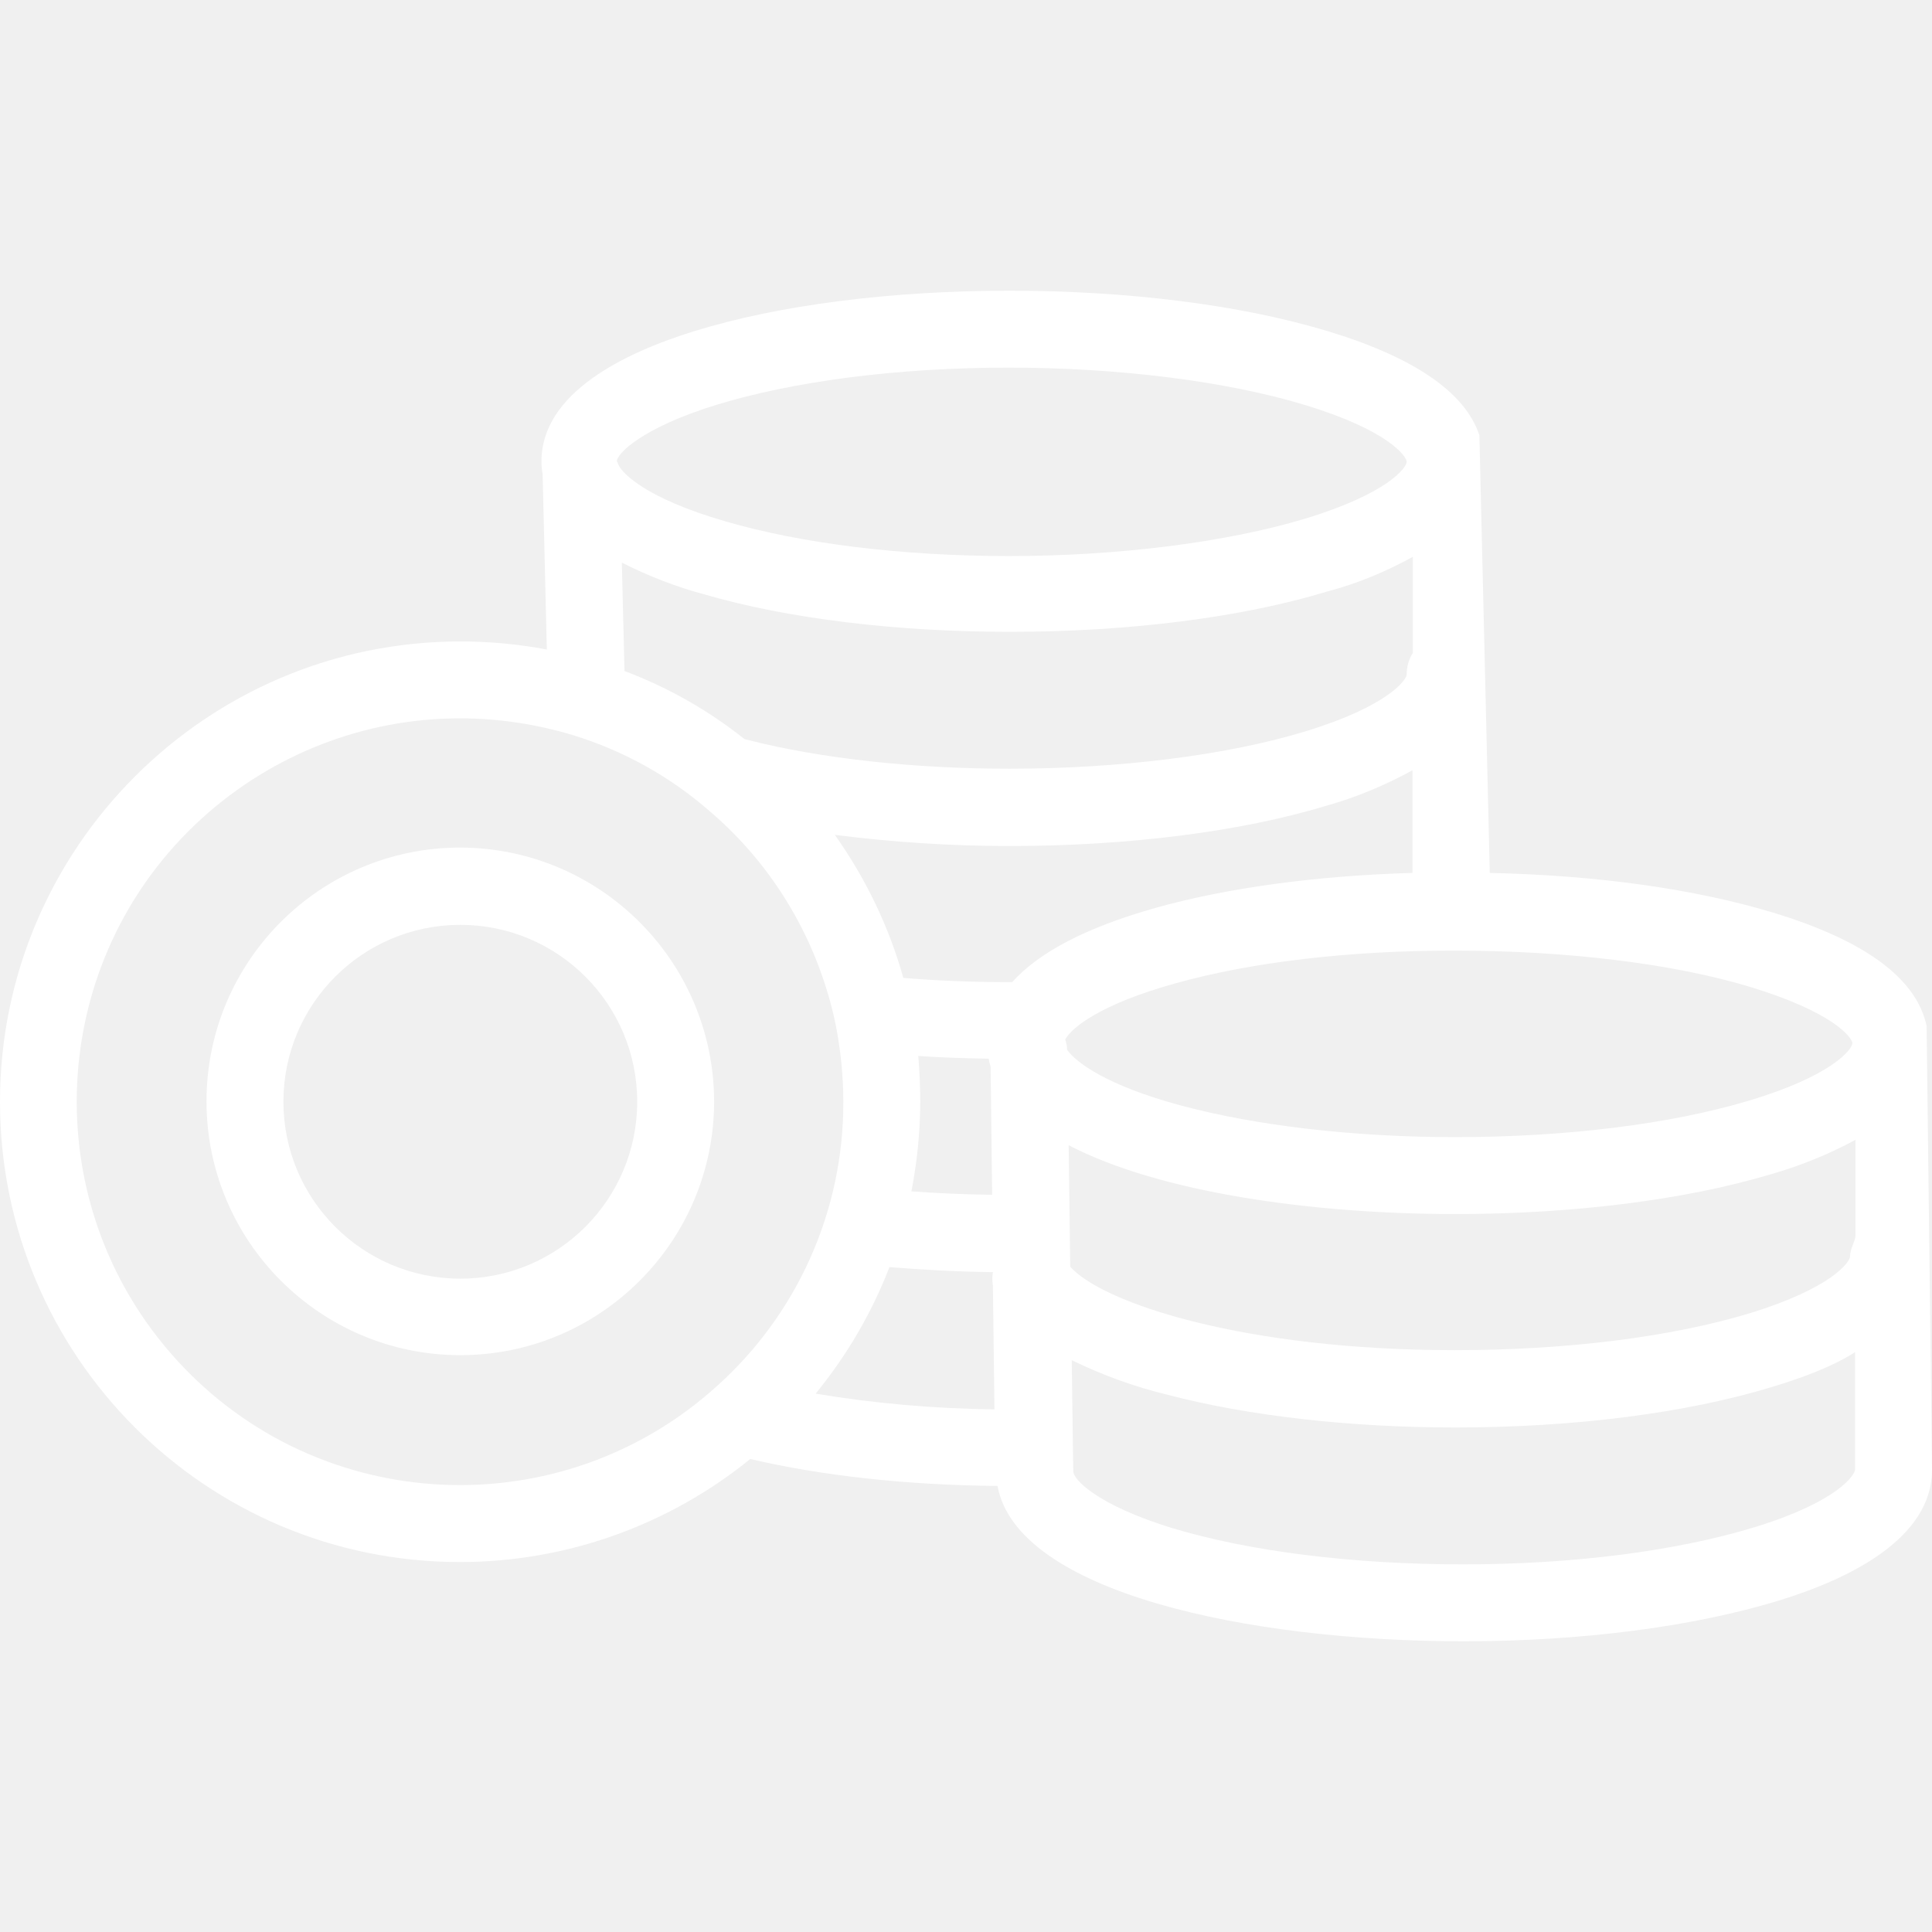
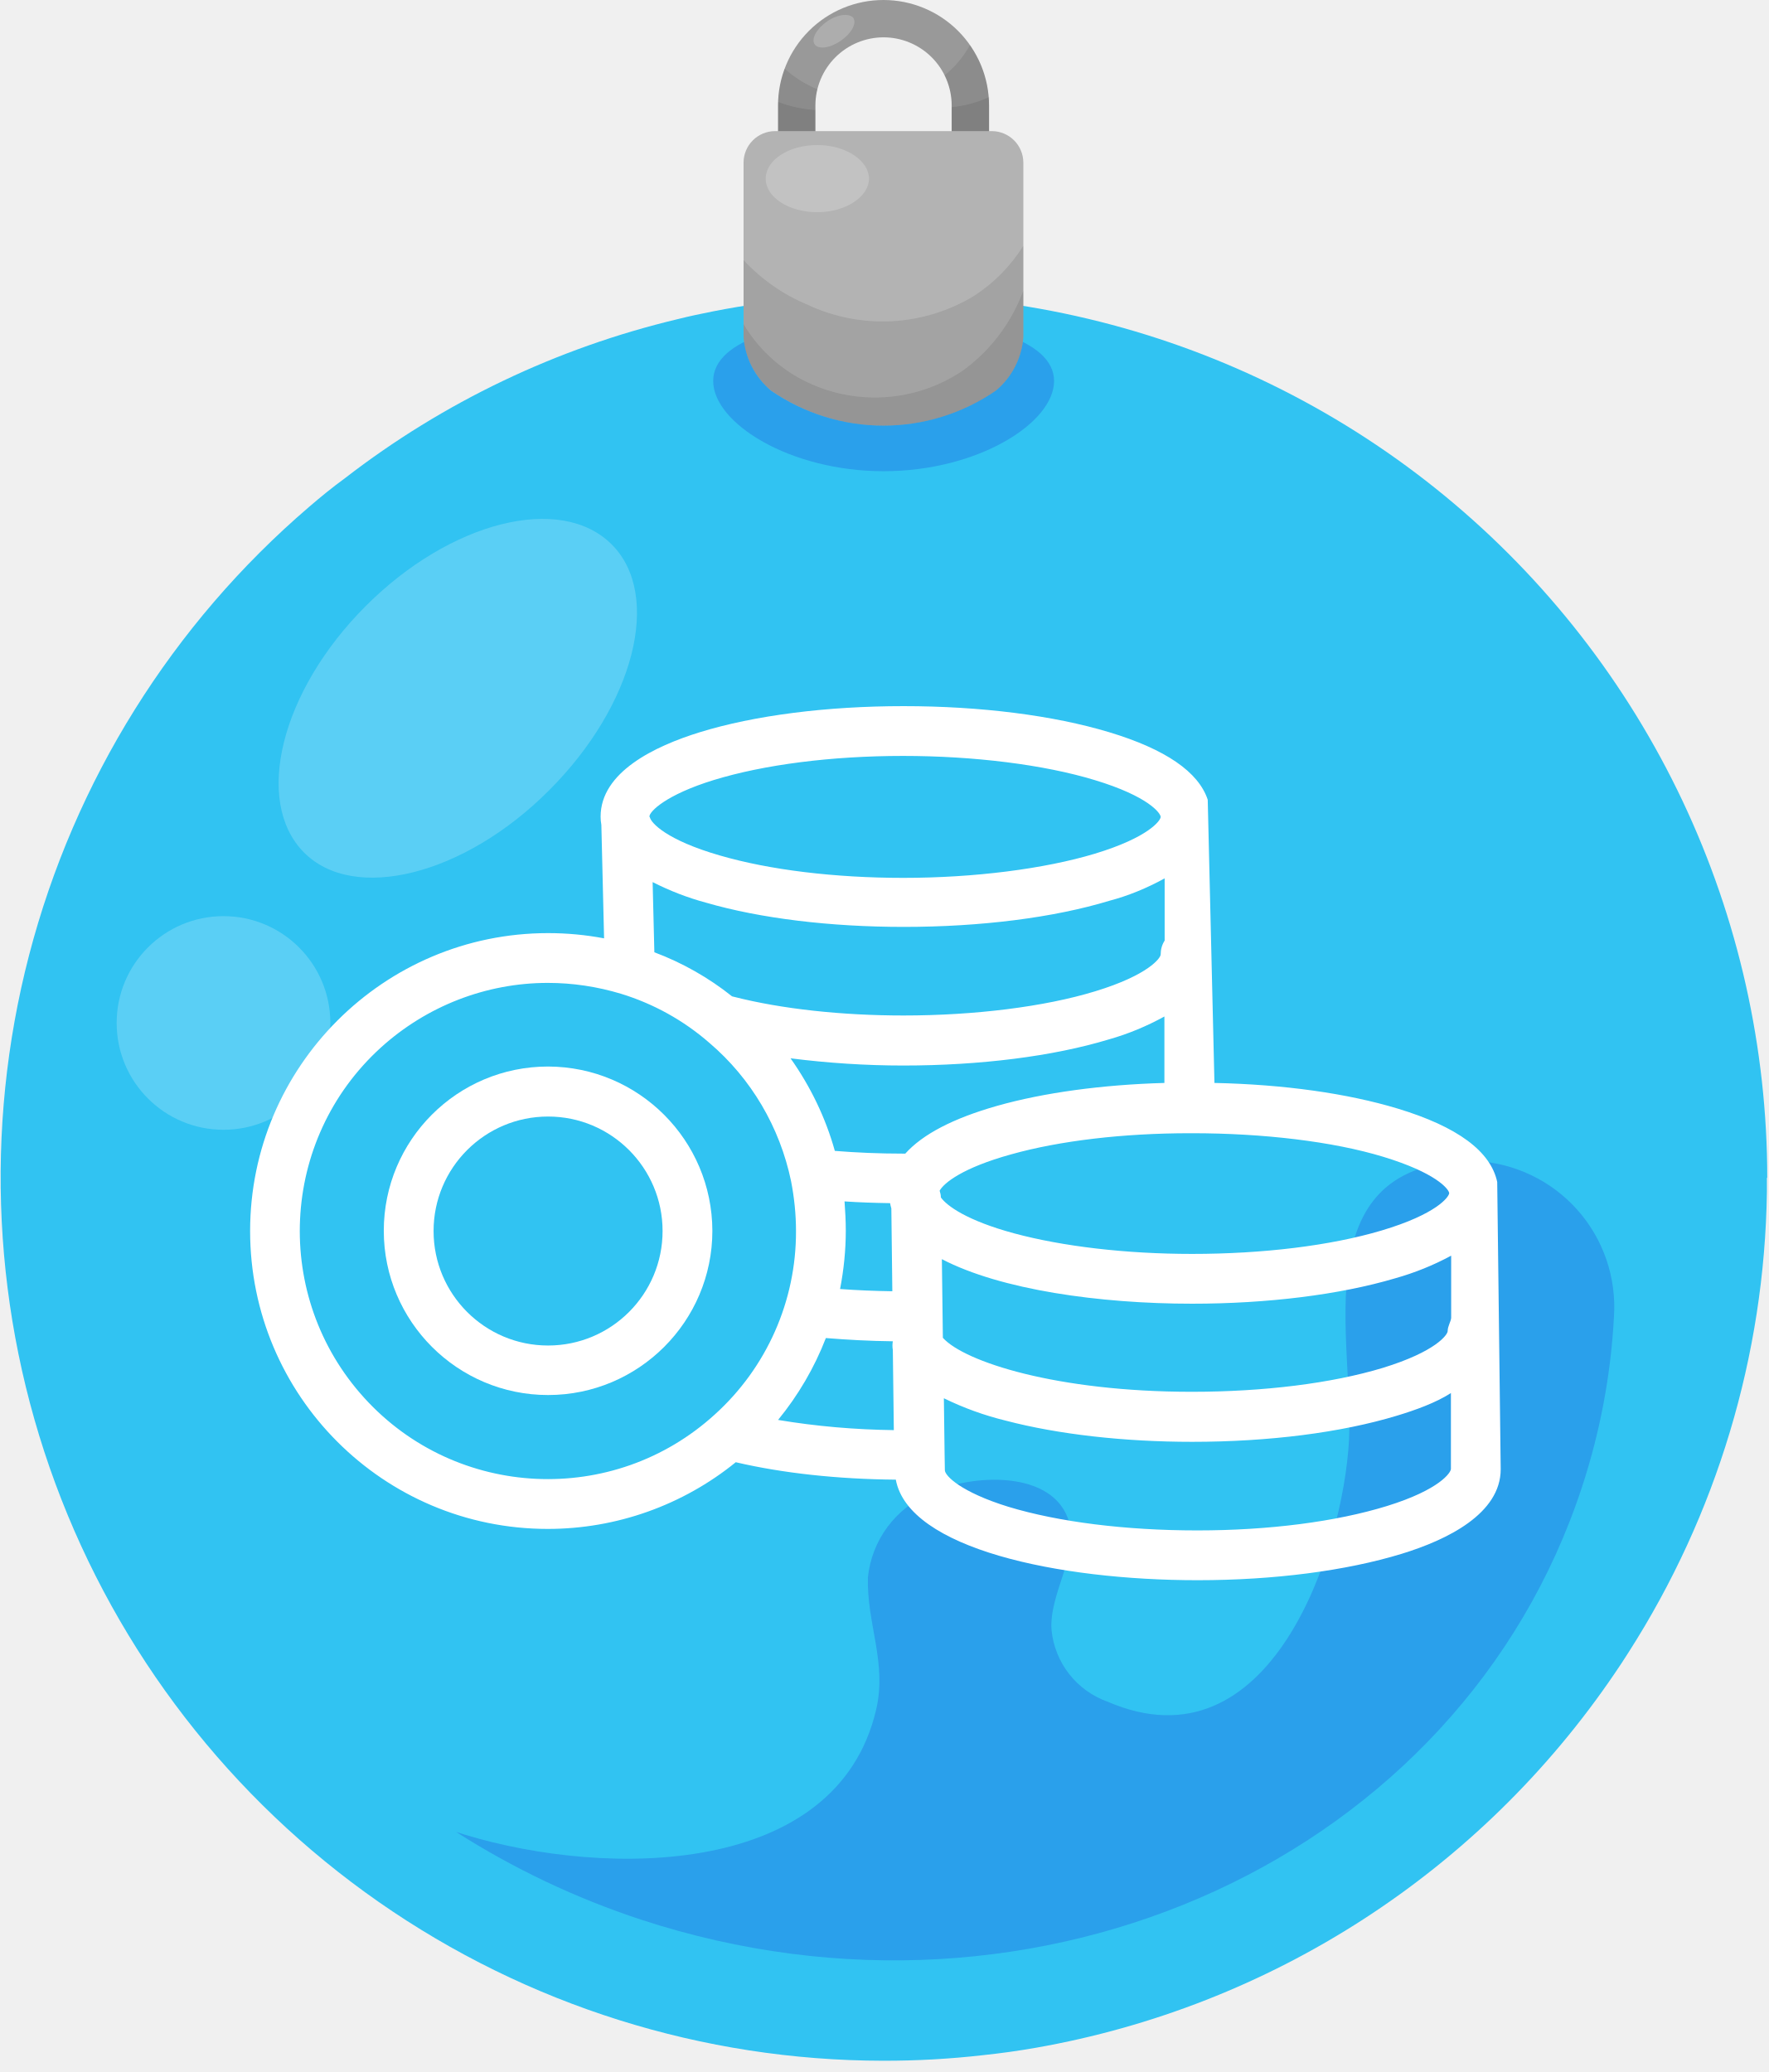
- <svg xmlns="http://www.w3.org/2000/svg" width="70" height="70" viewBox="0 0 70 70" fill="none">
-   <path d="M69.805 37.174C69.443 35.46 67.59 34.08 64.232 33.063C61.417 32.213 57.878 31.712 53.977 31.628L53.601 15.772C53.085 14.212 51.232 12.944 48.097 11.996C44.962 11.049 40.88 10.533 36.574 10.533C32.283 10.533 28.229 11.049 25.163 11.996C22.641 12.777 19.618 14.226 19.618 16.72C19.618 16.873 19.632 17.026 19.66 17.18L19.813 23.533C18.782 23.338 17.737 23.241 16.678 23.241C7.482 23.241 0 30.723 0 39.918C0 49.128 7.454 56.596 16.664 56.596C20.496 56.596 24.216 55.273 27.183 52.862C29.803 53.475 32.882 53.81 36.142 53.838C36.853 57.697 45.227 59.467 53.029 59.467C57.321 59.467 61.361 58.937 64.455 57.99C67.004 57.209 70 55.746 70 53.252L69.805 37.174ZM25.944 14.672C28.758 13.808 32.534 13.32 36.547 13.32C40.517 13.32 44.433 13.808 47.275 14.672C50.312 15.591 50.967 16.539 50.967 16.734C50.967 16.929 50.312 17.876 47.275 18.796C44.447 19.646 40.531 20.147 36.56 20.147C32.715 20.147 29.064 19.701 26.292 18.893C23.296 18.029 22.446 17.068 22.377 16.762C22.377 16.748 22.363 16.734 22.349 16.72C22.349 16.427 23.282 15.494 25.944 14.672ZM51.19 20.175V23.658C51.037 23.895 50.967 24.16 50.967 24.439C50.967 24.62 50.312 25.581 47.289 26.501C44.461 27.365 40.545 27.852 36.574 27.852C33.133 27.852 29.761 27.49 27.086 26.807C27.044 26.793 27.002 26.793 26.974 26.779C25.665 25.735 24.188 24.898 22.627 24.313L22.53 20.384C23.491 20.872 24.494 21.262 25.539 21.541C28.563 22.418 32.478 22.892 36.588 22.892C40.894 22.892 44.976 22.377 48.097 21.429C49.156 21.151 50.201 20.719 51.19 20.175ZM26.013 50.187C20.342 55.356 11.551 54.938 6.395 49.267C1.24 43.597 1.644 34.805 7.315 29.65C9.879 27.323 13.209 26.027 16.664 26.027C18.057 26.027 19.437 26.236 20.774 26.64C22.586 27.198 24.271 28.131 25.707 29.385C28.047 31.377 29.65 34.108 30.277 37.118C30.458 38.037 30.555 38.985 30.555 39.918C30.569 43.834 28.911 47.568 26.013 50.187ZM29.552 50.494C30.681 49.114 31.586 47.568 32.227 45.91C33.426 46.007 34.679 46.077 35.975 46.091C35.947 46.258 35.947 46.411 35.975 46.578L36.031 51.065C33.871 51.037 31.712 50.856 29.552 50.494ZM33.272 38.26C34.094 38.316 34.944 38.344 35.822 38.358C35.836 38.455 35.864 38.553 35.892 38.651L35.947 43.29C34.944 43.276 33.955 43.234 33.022 43.165C33.23 42.092 33.342 40.991 33.342 39.904C33.342 39.361 33.314 38.818 33.272 38.26ZM36.672 35.585C36.63 35.585 36.602 35.585 36.56 35.585C35.209 35.585 33.927 35.529 32.729 35.432C32.213 33.579 31.363 31.823 30.249 30.249C32.339 30.514 34.457 30.653 36.56 30.653C40.866 30.653 44.948 30.137 48.069 29.19C49.156 28.883 50.187 28.451 51.176 27.908V31.628C47.693 31.726 44.419 32.172 41.813 32.91C39.361 33.607 37.647 34.498 36.672 35.585ZM38.595 37.661C38.832 37.229 39.877 36.379 42.594 35.627C45.324 34.861 48.877 34.443 52.611 34.443H52.723C56.708 34.443 60.609 34.903 63.438 35.766C66.363 36.658 67.074 37.55 67.116 37.787V37.801C67.102 38.01 66.419 38.971 63.326 39.891C60.47 40.74 56.694 41.2 52.723 41.2C49.031 41.2 45.478 40.782 42.747 40.044C40.127 39.333 38.999 38.511 38.664 38.037C38.664 37.912 38.636 37.787 38.595 37.661ZM67.213 53.239C67.213 53.434 66.6 54.395 63.633 55.315C60.79 56.192 57.028 56.68 53.016 56.68C48.989 56.68 45.241 56.206 42.44 55.356C39.779 54.534 38.887 53.615 38.887 53.308C38.887 53.294 38.887 53.294 38.887 53.28L38.873 52.43L38.832 49.282C39.946 49.825 41.103 50.243 42.301 50.535C45.227 51.302 48.919 51.72 52.723 51.72C57.028 51.72 61.069 51.204 64.19 50.257C65.207 49.95 66.377 49.532 67.213 48.989V53.239ZM67.032 45.52C67.032 45.715 66.391 46.662 63.396 47.582C60.539 48.446 56.75 48.919 52.709 48.919C45.129 48.919 39.974 47.233 38.776 45.896L38.72 41.493C42.008 43.207 47.54 43.987 52.723 43.987C56.959 43.987 60.985 43.485 64.092 42.566C65.179 42.259 66.224 41.841 67.227 41.298V44.781C67.213 44.99 67.032 45.241 67.032 45.52Z" fill="white" />
-   <path d="M16.678 30.709C11.592 30.709 7.482 34.833 7.482 39.904C7.482 44.976 11.606 49.1 16.678 49.1C21.75 49.1 25.874 44.976 25.874 39.904C25.86 34.833 21.75 30.723 16.678 30.709ZM16.678 46.328C13.139 46.328 10.269 43.457 10.269 39.918C10.269 36.379 13.139 33.509 16.678 33.509C20.217 33.509 23.087 36.379 23.087 39.918C23.087 43.457 20.217 46.328 16.678 46.328Z" fill="white" />
+ <svg xmlns="http://www.w3.org/2000/svg" width="99" height="116" viewBox="0 0 99 116" fill="none">
+   <g clip-path="url(#clip0)">
+     <path d="M98.9 65.92C98.9 66.12 98.9 66.33 98.9 66.53V66.74C98.769 75.88 96.088 84.802 91.16 92.5C90.9 92.91 90.64 93.31 90.37 93.7C86.65 99.178 81.868 103.855 76.308 107.452C70.748 111.048 64.522 113.493 58 114.64C57.02 114.813 56.02 114.953 55 115.06C53.154 115.27 51.298 115.373 49.44 115.37C39.339 115.361 29.484 112.258 21.199 106.481C12.914 100.703 6.598 92.526 3.098 83.052C-0.401 73.576 -0.915 63.257 1.626 53.481C4.167 43.706 9.64 34.942 17.31 28.37C17.95 27.82 18.61 27.28 19.31 26.77C24.811 22.516 31.155 19.483 37.92 17.87C38.59 17.7 39.27 17.56 39.92 17.43C47.086 16.023 54.476 16.22 61.557 18.008C68.638 19.795 75.236 23.128 80.876 27.767C86.516 32.407 91.059 38.238 94.179 44.841C97.299 51.444 98.918 58.657 98.92 65.96L98.9 65.92Z" fill="#31C3F2" />
+     <g style="mix-blend-mode:multiply" opacity="0.3">
+       <path d="M82 65C73 65.37 75.79 75 75.51 80.62C75.17 86.85 71.1 99.2 62 95.27C61.151 94.969 60.406 94.434 59.849 93.726C59.294 93.017 58.95 92.166 58.86 91.27C58.7 89.27 60.38 87.04 59.86 85.27C59.03 82.19 54.22 82.54 52.07 83.61C51.119 84.007 50.294 84.654 49.679 85.481C49.065 86.308 48.685 87.285 48.58 88.31C48.51 90.91 49.66 93.08 49.04 95.72C46.85 105.08 34.04 105.14 26.04 102.72L25.53 102.56C28.761 104.623 32.238 106.272 35.88 107.47C58.18 114.78 81.77 103.94 88.55 83.25C89.567 80.16 90.169 76.949 90.34 73.7C90.41 72.619 90.265 71.535 89.913 70.51C89.561 69.486 89.009 68.541 88.289 67.732C87.569 66.923 86.695 66.264 85.718 65.795C84.742 65.326 83.682 65.056 82.6 65C82.393 65 82.193 65 82 65Z" fill="#9064E3" />
+     </g>
+     <g style="mix-blend-mode:screen" opacity="0.2">
+       <path d="M30.73 44.25C26 49 19.8 50.56 17 47.71C14.2 44.86 15.7 38.71 20.46 33.94C25.22 29.17 31.39 27.63 34.24 30.48C37.09 33.33 35.49 39.5 30.73 44.25Z" fill="white" />
+     </g>
+     <g style="mix-blend-mode:screen" opacity="0.2">
+       <path d="M12.51 63.25C15.813 63.25 18.49 60.573 18.49 57.27C18.49 53.967 15.813 51.29 12.51 51.29C9.207 51.29 6.53 53.967 6.53 57.27C6.53 60.573 9.207 63.25 12.51 63.25Z" fill="white" />
+     </g>
+     <g style="mix-blend-mode:multiply" opacity="0.3">
+       <path d="M59 21.33C59 23.68 54.73 26.38 49.46 26.38C44.19 26.38 39.92 23.68 39.92 21.33C39.92 18.98 44.19 17.85 49.46 17.85C54.73 17.85 59 19 59 21.33Z" fill="#9064E3" />
+     </g>
+     <path d="M49.45 2.09C50.461 2.09 51.431 2.491 52.148 3.205C52.864 3.92 53.267 4.889 53.27 5.9V8.77C53.296 9.287 53.217 9.805 53.038 10.291C52.858 10.777 52.581 11.221 52.224 11.597C51.867 11.972 51.438 12.271 50.962 12.476C50.486 12.68 49.973 12.785 49.455 12.785C48.937 12.785 48.424 12.68 47.948 12.476C47.472 12.271 47.042 11.972 46.686 11.597C46.329 11.221 46.052 10.777 45.872 10.291C45.693 9.805 45.613 9.287 45.64 8.77V5.9C45.643 4.89 46.045 3.923 46.759 3.209C47.473 2.495 48.44 2.093 49.45 2.09ZM49.45 0C47.885 0 46.385 0.622 45.278 1.728C44.172 2.835 43.55 4.335 43.55 5.9V8.77C43.517 9.566 43.646 10.36 43.928 11.105C44.21 11.85 44.639 12.53 45.191 13.105C45.742 13.68 46.404 14.137 47.137 14.45C47.87 14.762 48.658 14.923 49.455 14.923C50.252 14.923 51.04 14.762 51.773 14.45C52.505 14.137 53.167 13.68 53.719 13.105C54.27 12.53 54.7 11.85 54.982 11.105C55.264 10.36 55.393 9.566 55.36 8.77V5.9C55.357 4.334 54.733 2.834 53.625 1.727C52.517 0.621 51.016 -2.24131e-06 49.45 0V0Z" fill="#999999" />
+     <g style="mix-blend-mode:multiply" opacity="0.1">
+       <path d="M54.29 2.53C53.93 3.18 53.448 3.754 52.87 4.22C53.13 4.742 53.267 5.317 53.27 5.9V8.77C53.296 9.287 53.217 9.805 53.038 10.291C52.858 10.777 52.581 11.221 52.224 11.597C51.867 11.972 51.438 12.271 50.962 12.476C50.486 12.68 49.973 12.785 49.455 12.785C48.937 12.785 48.424 12.68 47.948 12.476C47.472 12.271 47.042 11.972 46.686 11.597C46.329 11.221 46.052 10.777 45.872 10.291C45.693 9.805 45.613 9.287 45.64 8.77V5.9C45.639 5.597 45.676 5.294 45.75 5C45.08 4.722 44.461 4.333 43.92 3.85C43.678 4.489 43.553 5.167 43.55 5.85V8.77C43.517 9.566 43.646 10.36 43.928 11.105C44.21 11.85 44.639 12.53 45.191 13.105C45.742 13.68 46.404 14.137 47.137 14.45C47.87 14.762 48.658 14.923 49.455 14.923C50.252 14.923 51.04 14.762 51.773 14.45C52.505 14.137 53.167 13.68 53.719 13.105C54.27 12.53 54.7 11.85 54.982 11.105C55.264 10.36 55.393 9.566 55.36 8.77V5.9C55.359 4.693 54.986 3.516 54.29 2.53Z" fill="#1A1A1A" />
+     </g>
+     <g style="mix-blend-mode:multiply" opacity="0.1">
+       <path d="M53.27 6V8.77C53.296 9.287 53.217 9.805 53.038 10.291C52.858 10.777 52.581 11.221 52.224 11.597C51.867 11.972 51.438 12.271 50.962 12.476C50.486 12.68 49.973 12.785 49.455 12.785C48.937 12.785 48.424 12.68 47.948 12.476C47.472 12.271 47.042 11.972 46.686 11.597C46.329 11.221 46.052 10.777 45.872 10.291C45.693 9.805 45.613 9.287 45.64 8.77V6.16C44.928 6.115 44.227 5.963 43.56 5.71C43.555 5.773 43.555 5.837 43.56 5.9V8.77C43.527 9.566 43.656 10.36 43.938 11.105C44.22 11.85 44.649 12.53 45.201 13.105C45.752 13.68 46.414 14.137 47.147 14.45C47.88 14.762 48.668 14.923 49.465 14.923C50.261 14.923 51.05 14.762 51.783 14.45C52.515 14.137 53.177 13.68 53.729 13.105C54.281 12.53 54.71 11.85 54.992 11.105C55.274 10.36 55.403 9.566 55.37 8.77V5.9C55.37 5.74 55.37 5.59 55.37 5.43C54.707 5.738 53.997 5.93 53.27 6Z" fill="#1A1A1A" />
+     </g>
+     <path d="M55.53 7.34H43.37C42.907 7.345 42.465 7.531 42.138 7.858C41.811 8.185 41.625 8.627 41.62 9.09V18.87C41.663 19.448 41.821 20.011 42.086 20.526C42.35 21.041 42.716 21.498 43.16 21.87C45.01 23.145 47.203 23.828 49.45 23.828C51.697 23.828 53.89 23.145 55.74 21.87C56.186 21.5 56.552 21.043 56.816 20.527C57.081 20.012 57.239 19.448 57.28 18.87V9.09C57.275 8.627 57.089 8.185 56.762 7.858C56.435 7.531 55.992 7.345 55.53 7.34Z" fill="#B3B3B3" />
+     <g style="mix-blend-mode:multiply" opacity="0.1">
+       <path d="M54.53 16.56C53.134 17.409 51.548 17.897 49.917 17.983C48.285 18.068 46.657 17.748 45.18 17.05C43.828 16.486 42.614 15.636 41.62 14.56V18.87C41.663 19.449 41.823 20.013 42.089 20.528C42.355 21.044 42.723 21.5 43.17 21.87C45.018 23.145 47.21 23.827 49.455 23.827C51.7 23.827 53.892 23.145 55.74 21.87C56.186 21.5 56.552 21.043 56.816 20.527C57.081 20.012 57.239 19.448 57.28 18.87V13.76C56.579 14.883 55.64 15.839 54.53 16.56Z" fill="#1A1A1A" />
+     </g>
+     <g style="mix-blend-mode:multiply" opacity="0.1">
+       <path d="M53.88 20.76C52.575 21.636 51.061 22.147 49.492 22.24C47.924 22.333 46.359 22.005 44.96 21.29C43.574 20.577 42.417 19.489 41.62 18.15V18.87C41.663 19.449 41.823 20.013 42.089 20.528C42.355 21.044 42.723 21.5 43.17 21.87C45.018 23.145 47.21 23.827 49.455 23.827C51.7 23.827 53.892 23.145 55.74 21.87C56.186 21.5 56.552 21.043 56.816 20.527C57.081 20.012 57.239 19.448 57.28 18.87V16.27C56.619 18.072 55.435 19.635 53.88 20.76Z" fill="#1A1A1A" />
+     </g>
+     <g style="mix-blend-mode:screen" opacity="0.2">
+       <path d="M48.64 10C48.64 11 47.35 11.88 45.75 11.88C44.15 11.88 42.86 11.04 42.86 10C42.86 8.96 44.15 8.12 45.75 8.12C47.35 8.12 48.64 9 48.64 10Z" fill="white" />
+     </g>
+     <g style="mix-blend-mode:screen" opacity="0.2">
+       <path d="M47.76 1C47.97 1.31 47.65 1.88 47.05 2.29C46.45 2.7 45.81 2.78 45.6 2.48C45.39 2.18 45.71 1.6 46.31 1.19C46.91 0.78 47.55 0.74 47.76 1Z" fill="white" />
+     </g>
+   </g>
+   <path d="M83.805 66.174C83.443 64.46 81.59 63.08 78.232 62.063C75.417 61.213 71.878 60.712 67.977 60.628L67.601 44.772C67.085 43.212 65.232 41.944 62.097 40.996C58.962 40.049 54.88 39.533 50.574 39.533C46.283 39.533 42.228 40.049 39.163 40.996C36.641 41.777 33.618 43.226 33.618 45.72C33.618 45.873 33.632 46.026 33.66 46.179L33.813 52.533C32.782 52.338 31.737 52.24 30.678 52.24C21.482 52.24 14 59.722 14 68.918C14 78.128 21.454 85.596 30.664 85.596C34.496 85.596 38.216 84.273 41.184 81.862C43.803 82.475 46.882 82.81 50.142 82.838C50.853 86.697 59.227 88.467 67.029 88.467C71.321 88.467 75.362 87.937 78.455 86.99C81.004 86.209 84 84.746 84 82.252L83.805 66.174ZM39.944 43.672C42.758 42.808 46.534 42.32 50.547 42.32C54.517 42.32 58.433 42.808 61.275 43.672C64.312 44.591 64.967 45.539 64.967 45.734C64.967 45.929 64.312 46.876 61.275 47.796C58.447 48.646 54.531 49.147 50.56 49.147C46.715 49.147 43.065 48.701 40.292 47.893C37.296 47.029 36.446 46.068 36.377 45.762C36.377 45.748 36.363 45.734 36.349 45.72C36.349 45.427 37.282 44.494 39.944 43.672ZM65.19 49.175V52.658C65.037 52.895 64.967 53.16 64.967 53.439C64.967 53.62 64.312 54.581 61.289 55.501C58.461 56.365 54.545 56.852 50.574 56.852C47.133 56.852 43.761 56.49 41.086 55.807C41.044 55.793 41.002 55.793 40.974 55.779C39.665 54.734 38.188 53.898 36.627 53.313L36.53 49.384C37.491 49.872 38.494 50.262 39.539 50.541C42.563 51.418 46.478 51.892 50.588 51.892C54.894 51.892 58.976 51.377 62.097 50.429C63.156 50.151 64.201 49.719 65.19 49.175ZM40.013 79.187C34.342 84.356 25.551 83.938 20.395 78.267C15.24 72.597 15.644 63.805 21.315 58.65C23.879 56.323 27.209 55.027 30.664 55.027C32.057 55.027 33.437 55.236 34.774 55.64C36.586 56.197 38.272 57.131 39.707 58.385C42.047 60.377 43.65 63.108 44.277 66.118C44.458 67.037 44.555 67.985 44.555 68.918C44.569 72.834 42.911 76.568 40.013 79.187ZM43.552 79.494C44.681 78.114 45.586 76.568 46.227 74.91C47.426 75.007 48.679 75.077 49.975 75.091C49.947 75.258 49.947 75.411 49.975 75.578L50.031 80.065C47.871 80.037 45.712 79.856 43.552 79.494ZM47.272 67.26C48.094 67.316 48.944 67.344 49.822 67.358C49.836 67.455 49.864 67.553 49.892 67.65L49.947 72.29C48.944 72.276 47.955 72.234 47.022 72.165C47.23 71.092 47.342 69.991 47.342 68.904C47.342 68.361 47.314 67.818 47.272 67.26ZM50.672 64.585C50.63 64.585 50.602 64.585 50.56 64.585C49.209 64.585 47.927 64.529 46.729 64.432C46.213 62.579 45.364 60.823 44.249 59.249C46.339 59.514 48.457 59.653 50.56 59.653C54.866 59.653 58.948 59.137 62.069 58.19C63.156 57.883 64.187 57.451 65.176 56.908V60.628C61.693 60.726 58.419 61.172 55.813 61.91C53.361 62.607 51.647 63.498 50.672 64.585ZM52.595 66.661C52.832 66.229 53.877 65.379 56.594 64.627C59.324 63.861 62.877 63.443 66.612 63.443H66.723C70.708 63.443 74.609 63.903 77.438 64.766C80.363 65.658 81.074 66.55 81.116 66.787V66.801C81.102 67.01 80.419 67.971 77.326 68.891C74.47 69.74 70.694 70.2 66.723 70.2C63.031 70.2 59.478 69.782 56.747 69.044C54.127 68.333 52.999 67.511 52.664 67.037C52.664 66.912 52.636 66.787 52.595 66.661ZM81.213 82.239C81.213 82.433 80.6 83.395 77.633 84.314C74.79 85.192 71.028 85.68 67.016 85.68C62.989 85.68 59.241 85.206 56.44 84.356C53.779 83.534 52.887 82.615 52.887 82.308C52.887 82.294 52.887 82.294 52.887 82.28L52.873 81.43L52.832 78.281C53.946 78.825 55.103 79.243 56.301 79.535C59.227 80.302 62.919 80.72 66.723 80.72C71.028 80.72 75.069 80.204 78.19 79.257C79.207 78.95 80.377 78.532 81.213 77.989V82.239ZM81.032 74.519C81.032 74.715 80.391 75.662 77.396 76.582C74.539 77.445 70.75 77.919 66.709 77.919C59.129 77.919 53.974 76.233 52.776 74.896L52.72 70.493C56.008 72.207 61.54 72.987 66.723 72.987C70.959 72.987 74.985 72.485 78.092 71.566C79.179 71.259 80.224 70.841 81.227 70.298V73.781C81.213 73.99 81.032 74.241 81.032 74.519Z" fill="white" />
+   <path d="M30.678 59.709C25.592 59.709 21.482 63.833 21.482 68.904C21.482 73.976 25.606 78.1 30.678 78.1C35.75 78.1 39.874 73.976 39.874 68.904C39.86 63.833 35.75 59.722 30.678 59.709ZM30.678 75.328C27.139 75.328 24.269 72.457 24.269 68.918C24.269 65.379 27.139 62.509 30.678 62.509C34.217 62.509 37.087 65.379 37.087 68.918C37.087 72.457 34.217 75.328 30.678 75.328Z" fill="white" />
+   <defs>
+     <clipPath id="clip0">
+       <rect width="98.9" height="115.37" fill="white" />
+     </clipPath>
+   </defs>
</svg>
